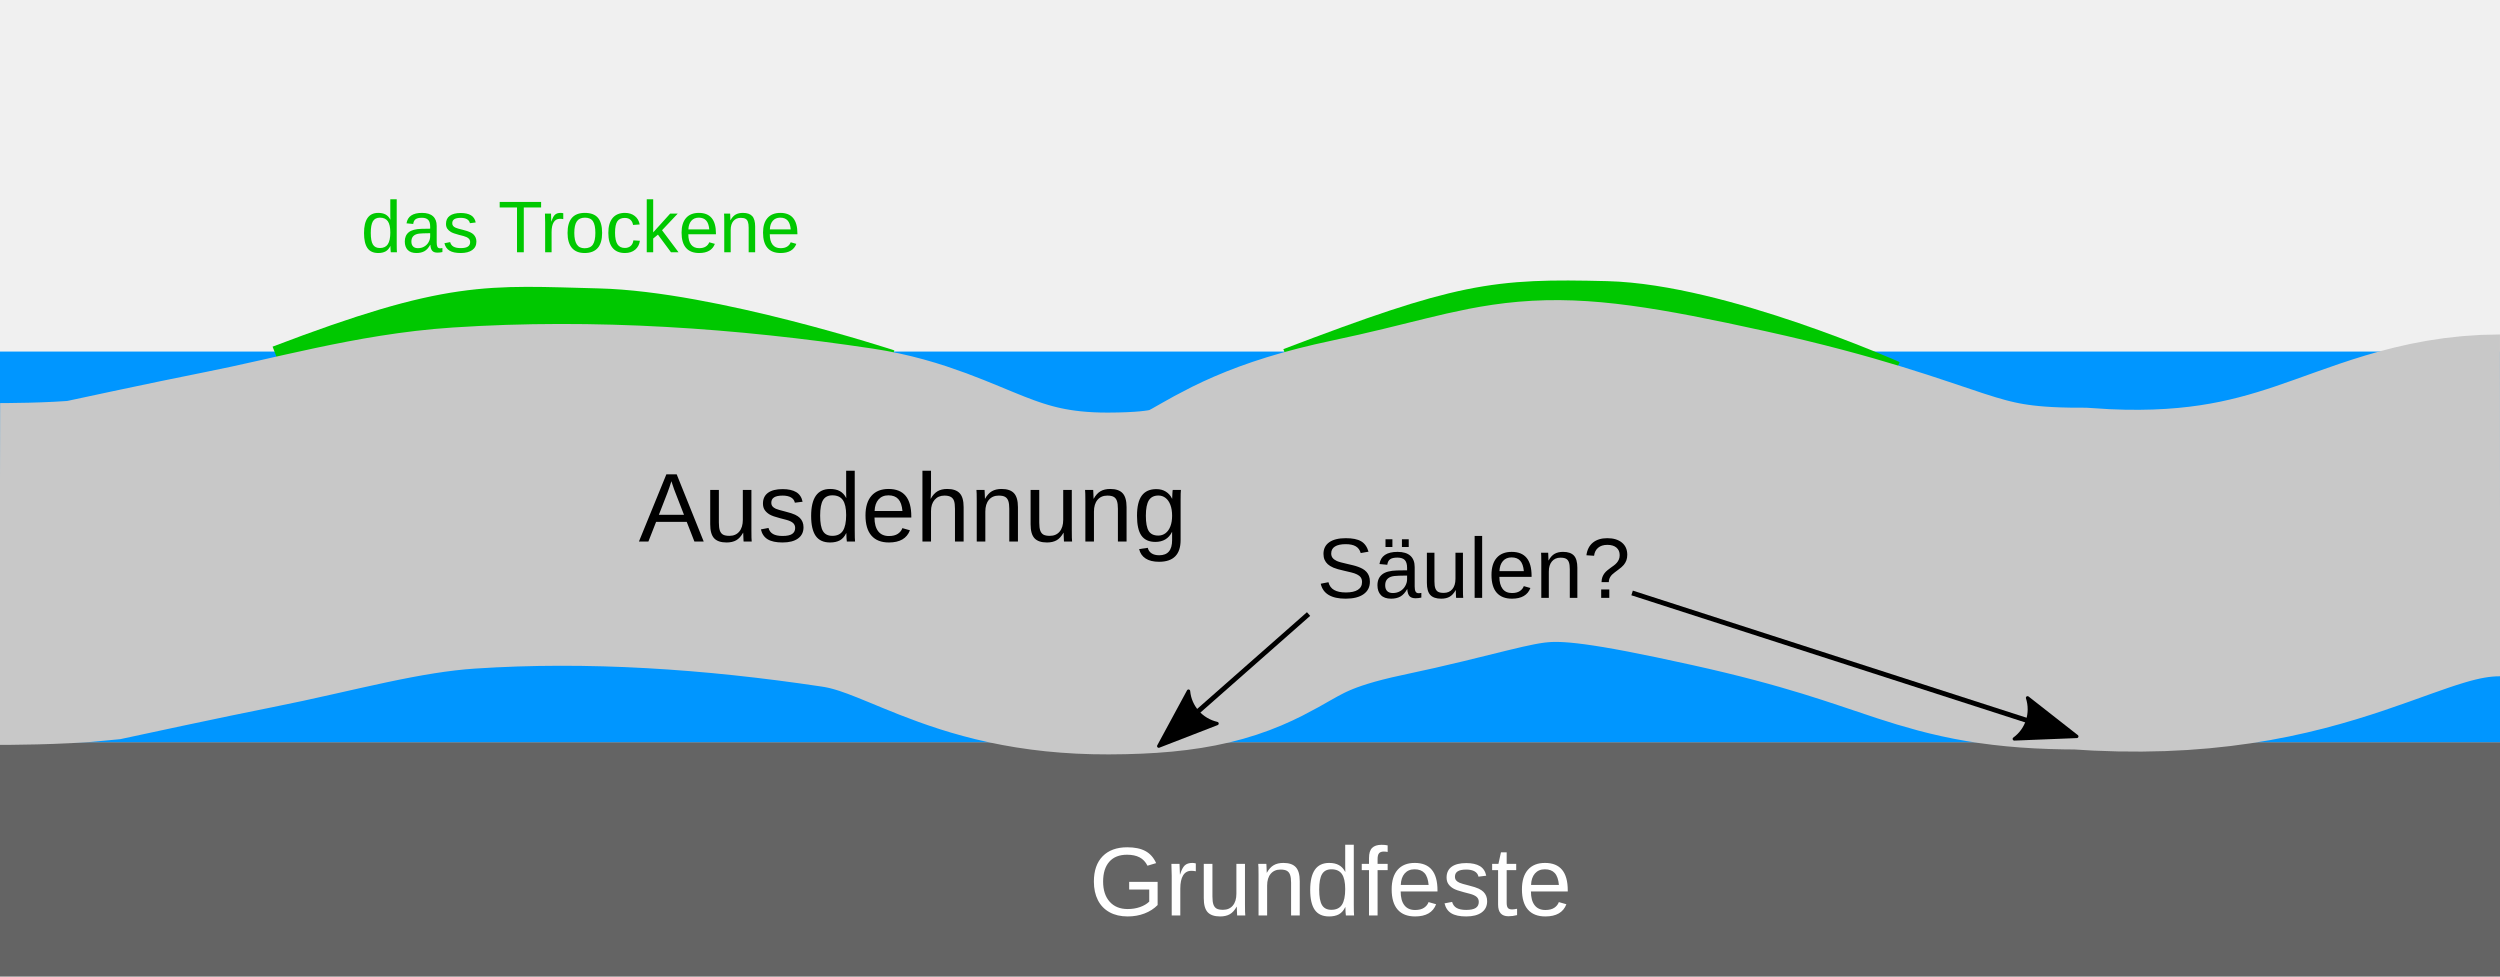
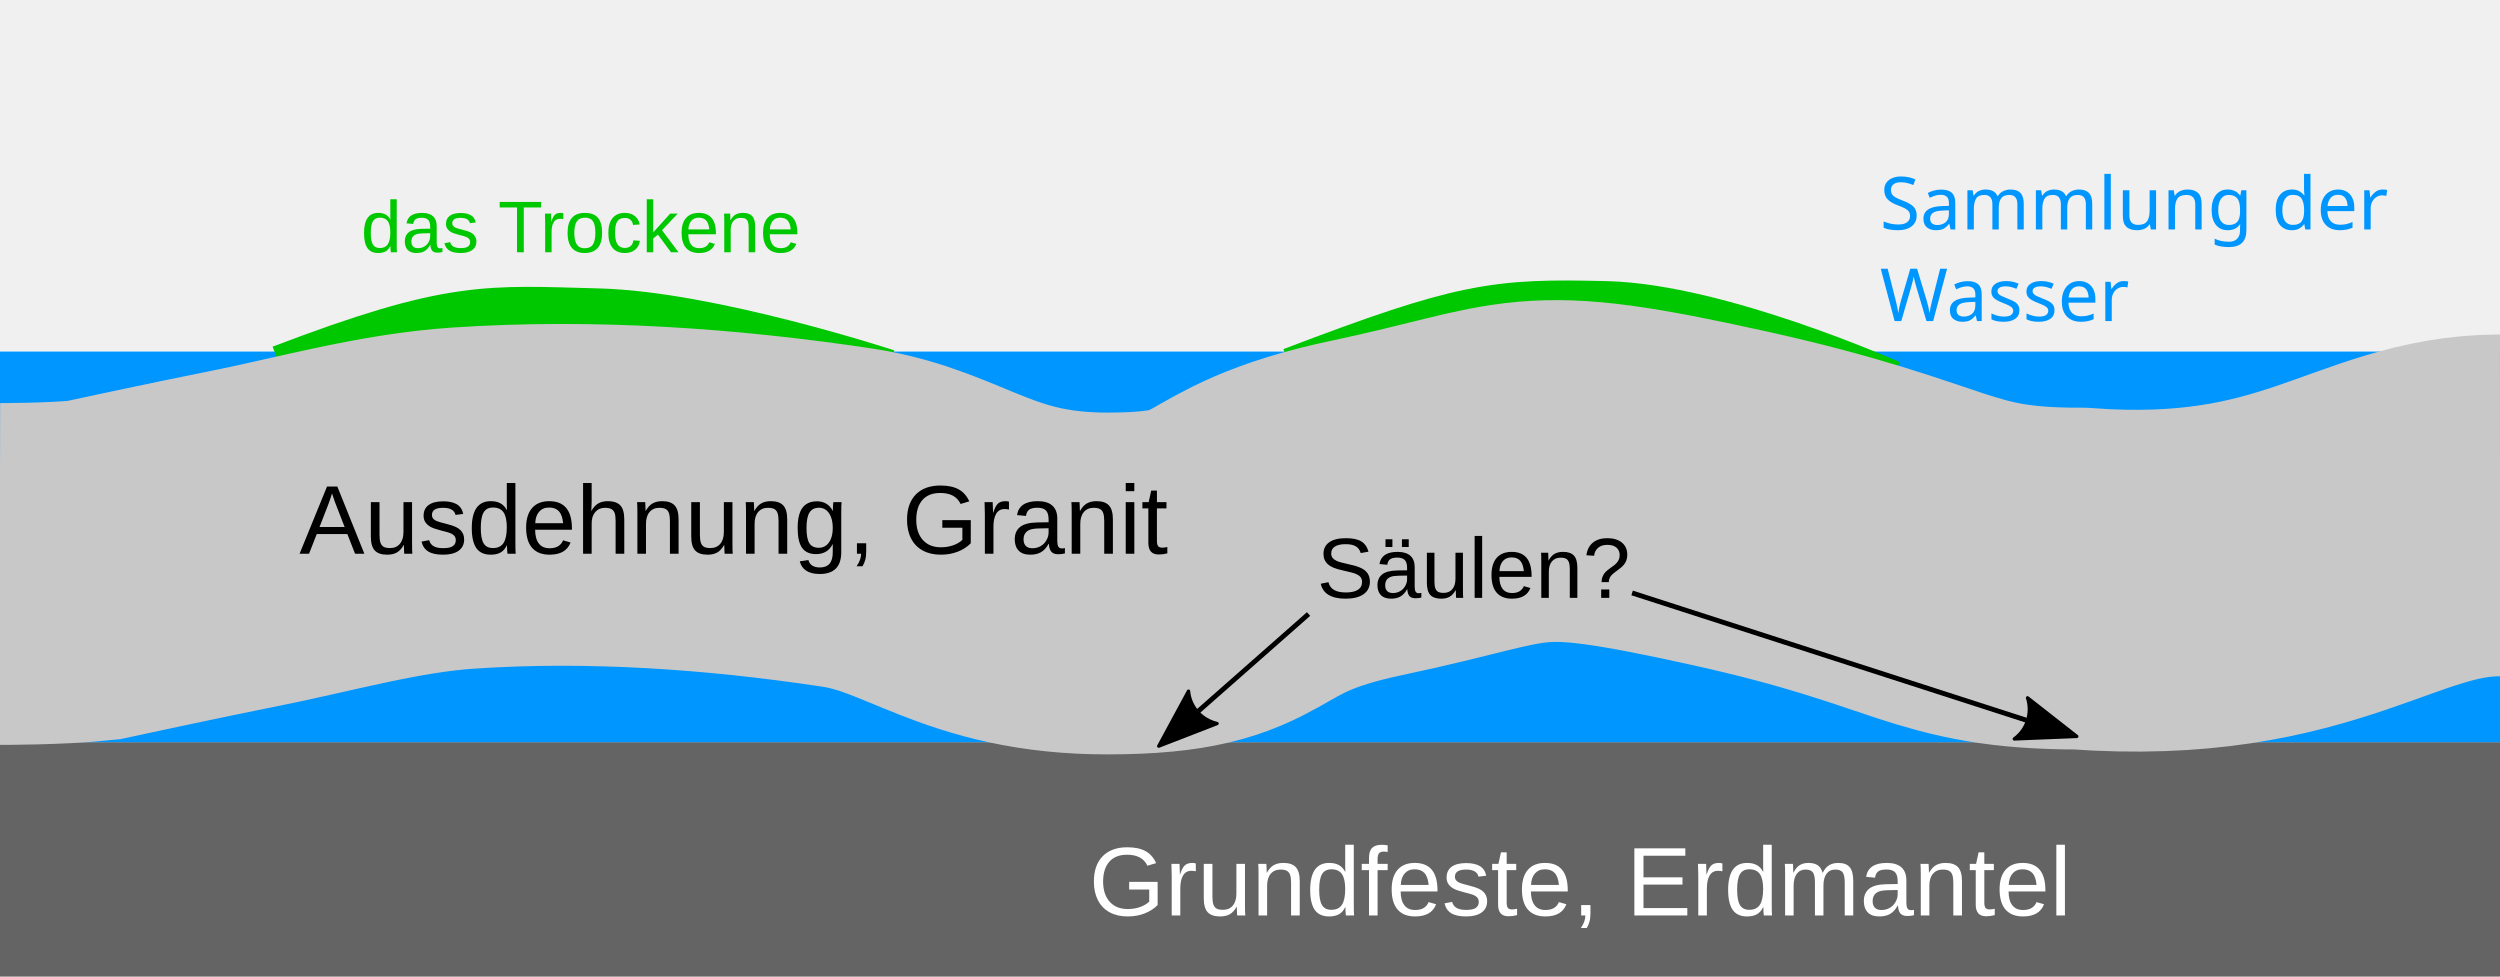
<svg xmlns="http://www.w3.org/2000/svg" width="1024" height="400" viewBox="0 0 1024 400" id="svg6179" version="1.1">
  <defs id="defs6181">
    <marker orient="auto" refY="0.0" refX="0.0" id="Arrow2Lend" style="overflow:visible;">
      <path id="path7365" style="fill-rule:evenodd;stroke-width:0.625;stroke-linejoin:round;stroke:#000000;stroke-opacity:1;fill:#000000;fill-opacity:1" d="M 8.719,4.034 L -2.207,0.016 L 8.719,-4.002 C 6.973,-1.63 6.983,1.616 8.719,4.034 z " transform="scale(1.1) rotate(180) translate(1,0)" />
    </marker>
    <marker orient="auto" refY="0" refX="0" id="Arrow2Lend-5" style="overflow:visible">
      <path id="path7365-4" style="fill:#000000;fill-opacity:1;fill-rule:evenodd;stroke:#000000;stroke-width:0.625;stroke-linejoin:round;stroke-opacity:1" d="M 8.719,4.034 -2.207,0.016 8.719,-4.002 c -1.745,2.372 -1.735,5.617 -6e-7,8.035 z" transform="matrix(-1.1,0,0,-1.1,-1.1,0)" />
    </marker>
  </defs>
  <g id="layer1" transform="translate(0,-652.3622)">
    <rect style="fill:#646464;fill-opacity:1;stroke:none;stroke-opacity:1" id="rect6195" width="1024" height="96" x="0" y="956.362" ry="0" />
    <rect style="fill:#0096ff;fill-opacity:1;stroke:none;stroke-opacity:1" id="rect6737" width="1024" height="160" x="0" y="796.362" />
    <path style="fill:none;fill-rule:evenodd;stroke:#00c800;stroke-width:30;stroke-linecap:butt;stroke-linejoin:miter;stroke-miterlimit:4;stroke-dasharray:none;stroke-opacity:1" d="m 117,808.362 c 69.5,-26.5 83,-24 127.875,-22.875 45.05,1.129 116.771,24.643 116.771,24.643" id="path8552" />
    <path style="fill:none;fill-rule:evenodd;stroke:#00c800;stroke-width:30;stroke-linecap:butt;stroke-linejoin:miter;stroke-miterlimit:4;stroke-dasharray:none;stroke-opacity:1" d="m 531.006,809.383 c 69.5,-26.5 82,-28 126.875,-26.875 45.05,1.129 114.125,31.875 114.125,31.875" id="path8552-6" />
    <path style="fill:none;fill-opacity:1;fill-rule:evenodd;stroke:#c8c8c8;stroke-width:140;stroke-linecap:butt;stroke-linejoin:miter;stroke-miterlimit:4;stroke-dasharray:none;stroke-opacity:1" d="m -0.061,887.473 c 0,0 23.297,0.037 38.168,-1.556 0,0 39.88,-8.609 59.892,-12.555 30.597,-6.033 60.882,-14.946 92,-17 52.287,-3.451 105.18,0.219 157,8 36.377,5.462 53.34,27.142 107,27 61.18,-0.162 42.103,-17.508 106,-31 70.048,-14.791 62,-23 148,-4 86,19 86,33 144,33 94.321,6.917 121.106,-29.989 172,-30" id="path6739" />
-     <text xml:space="preserve" style="font-style:normal;font-variant:normal;font-weight:normal;font-stretch:normal;font-size:16.25px;line-height:125%;font-family:'Liberation Sans';-inkscape-font-specification:'Liberation Sans, Normal';text-align:start;letter-spacing:0px;word-spacing:0px;writing-mode:lr-tb;text-anchor:start;fill:#000000;fill-opacity:1;stroke:none;stroke-width:1px;stroke-linecap:butt;stroke-linejoin:miter;stroke-opacity:1" x="261.63" y="874.171" id="text6741">
-       <tspan id="tspan6743" x="261.63" y="874.171" style="-inkscape-font-specification:'Liberation Sans, Normal';font-family:'Liberation Sans';font-weight:normal;font-style:normal;font-stretch:normal;font-variant:normal;font-size:40px;text-anchor:start;text-align:start;writing-mode:lr;line-height:125%">Ausdehnung</tspan>
+     <text xml:space="preserve" style="font-style:normal;font-variant:normal;font-weight:normal;font-stretch:normal;font-size:16.25px;line-height:125%;font-family:'Liberation Sans';-inkscape-font-specification:'Liberation Sans, Normal';text-align:start;letter-spacing:0px;word-spacing:0px;writing-mode:lr-tb;text-anchor:start;fill:#000000;fill-opacity:1;stroke:none;stroke-width:1px;stroke-linecap:butt;stroke-linejoin:miter;stroke-opacity:1" x="122.63" y="879.171" id="text6741">
+       <tspan id="tspan6743" x="122.63" y="879.171" style="font-style:normal;font-variant:normal;font-weight:normal;font-stretch:normal;font-size:40px;line-height:125%;font-family:'Liberation Sans';-inkscape-font-specification:'Liberation Sans, Normal';text-align:start;writing-mode:lr-tb;text-anchor:start">Ausdehnung, Granit</tspan>
    </text>
    <text xml:space="preserve" style="font-style:normal;font-variant:normal;font-weight:normal;font-stretch:normal;font-size:16.25px;line-height:125%;font-family:'Liberation Sans';-inkscape-font-specification:'Liberation Sans, Normal';text-align:start;letter-spacing:0px;word-spacing:0px;writing-mode:lr-tb;text-anchor:start;fill:#ffffff;fill-opacity:1;stroke:none;stroke-width:1px;stroke-linecap:butt;stroke-linejoin:miter;stroke-opacity:1" x="446.038" y="1027.349" id="text6741-4">
-       <tspan id="tspan6743-9" x="446.038" y="1027.349" style="font-style:normal;font-variant:normal;font-weight:normal;font-stretch:normal;font-size:40px;line-height:125%;font-family:'Liberation Sans';-inkscape-font-specification:'Liberation Sans, Normal';text-align:start;writing-mode:lr-tb;text-anchor:start;fill:#ffffff;fill-opacity:1">Grundfeste</tspan>
+       <tspan id="tspan6743-9" x="446.038" y="1027.349" style="font-style:normal;font-variant:normal;font-weight:normal;font-stretch:normal;font-size:40px;line-height:125%;font-family:'Liberation Sans';-inkscape-font-specification:'Liberation Sans, Normal';text-align:start;writing-mode:lr-tb;text-anchor:start;fill:#ffffff;fill-opacity:1">Grundfeste, Erdmantel</tspan>
    </text>
    <text xml:space="preserve" style="font-style:normal;font-variant:normal;font-weight:normal;font-stretch:normal;font-size:16.25px;line-height:125%;font-family:'Liberation Sans';-inkscape-font-specification:'Liberation Sans, Normal';text-align:start;letter-spacing:0px;word-spacing:0px;writing-mode:lr-tb;text-anchor:start;fill:#000000;fill-opacity:1;stroke:none;stroke-width:1px;stroke-linecap:butt;stroke-linejoin:miter;stroke-opacity:1" x="539.376" y="897.241" id="text6741-0">
      <tspan id="tspan6743-6" x="539.376" y="897.241" style="font-style:normal;font-variant:normal;font-weight:normal;font-stretch:normal;font-size:35px;line-height:125%;font-family:'Liberation Sans';-inkscape-font-specification:'Liberation Sans, Normal';text-align:start;writing-mode:lr;text-anchor:start">Säulen?</tspan>
    </text>
    <path style="fill:none;fill-rule:evenodd;stroke:#000000;stroke-width:2;stroke-linecap:butt;stroke-linejoin:miter;stroke-miterlimit:4;stroke-dasharray:none;stroke-opacity:1;marker-end:url(#Arrow2Lend)" d="m 535.987,903.87 -59.397,52.326" id="path7338" />
    <path style="fill:none;fill-rule:evenodd;stroke:#000000;stroke-width:2;stroke-linecap:butt;stroke-linejoin:miter;stroke-miterlimit:4;stroke-dasharray:none;stroke-opacity:1;marker-end:url(#Arrow2Lend-5)" d="m 668.507,895.232 179.605,57.983" id="path7338-2" />
    <text xml:space="preserve" style="font-style:normal;font-variant:normal;font-weight:normal;font-stretch:normal;font-size:16.25px;line-height:125%;font-family:'Liberation Sans';-inkscape-font-specification:'Liberation Sans, Normal';text-align:start;letter-spacing:0px;word-spacing:0px;writing-mode:lr-tb;text-anchor:start;fill:#00c800;fill-opacity:1;stroke:none;stroke-width:1px;stroke-linecap:butt;stroke-linejoin:miter;stroke-opacity:1" x="147.838" y="755.704" id="text6741-8">
      <tspan id="tspan6743-5" x="147.838" y="755.704" style="font-style:normal;font-variant:normal;font-weight:normal;font-stretch:normal;font-size:30px;line-height:125%;font-family:'Liberation Sans';-inkscape-font-specification:'Liberation Sans, Normal';text-align:start;writing-mode:lr-tb;text-anchor:start;fill:#00c800;fill-opacity:1">das Trockene</tspan>
    </text>
+     <text xml:space="preserve" style="color:#000000;font-style:normal;font-variant:normal;font-weight:normal;font-stretch:normal;font-size:20px;line-height:125%;font-family:sans-serif;-inkscape-font-specification:'sans-serif, Normal';text-indent:0;text-align:start;text-decoration:none;text-decoration-line:none;text-decoration-style:solid;text-decoration-color:#000000;letter-spacing:0px;word-spacing:0px;text-transform:none;direction:ltr;block-progression:tb;writing-mode:lr-tb;baseline-shift:baseline;text-anchor:start;white-space:normal;clip-rule:nonzero;display:inline;overflow:visible;visibility:visible;opacity:1;isolation:auto;mix-blend-mode:normal;color-interpolation:sRGB;color-interpolation-filters:linearRGB;solid-color:#000000;solid-opacity:1;fill:#0096ff;fill-opacity:1;fill-rule:nonzero;stroke:none;stroke-width:1px;stroke-linecap:butt;stroke-linejoin:miter;stroke-miterlimit:4;stroke-dasharray:none;stroke-dashoffset:0;stroke-opacity:1;color-rendering:auto;image-rendering:auto;shape-rendering:auto;text-rendering:auto;enable-background:accumulate;" x="770" y="746.362" id="text3353">
+       <tspan id="tspan3355" x="770" y="746.362" style="font-style:normal;font-variant:normal;font-weight:normal;font-stretch:normal;font-size:30px;line-height:125%;font-family:sans-serif;-inkscape-font-specification:'sans-serif, Normal';text-align:start;writing-mode:lr-tb;text-anchor:start;fill:#0096ff;fill-opacity:1;">Sammlung der</tspan>
+       <tspan x="770" y="783.862" id="tspan3357" style="font-style:normal;font-variant:normal;font-weight:normal;font-stretch:normal;font-size:30px;line-height:125%;font-family:sans-serif;-inkscape-font-specification:'sans-serif, Normal';text-align:start;writing-mode:lr-tb;text-anchor:start;fill:#0096ff;fill-opacity:1;">Wasser</tspan>
+     </text>
  </g>
</svg>
